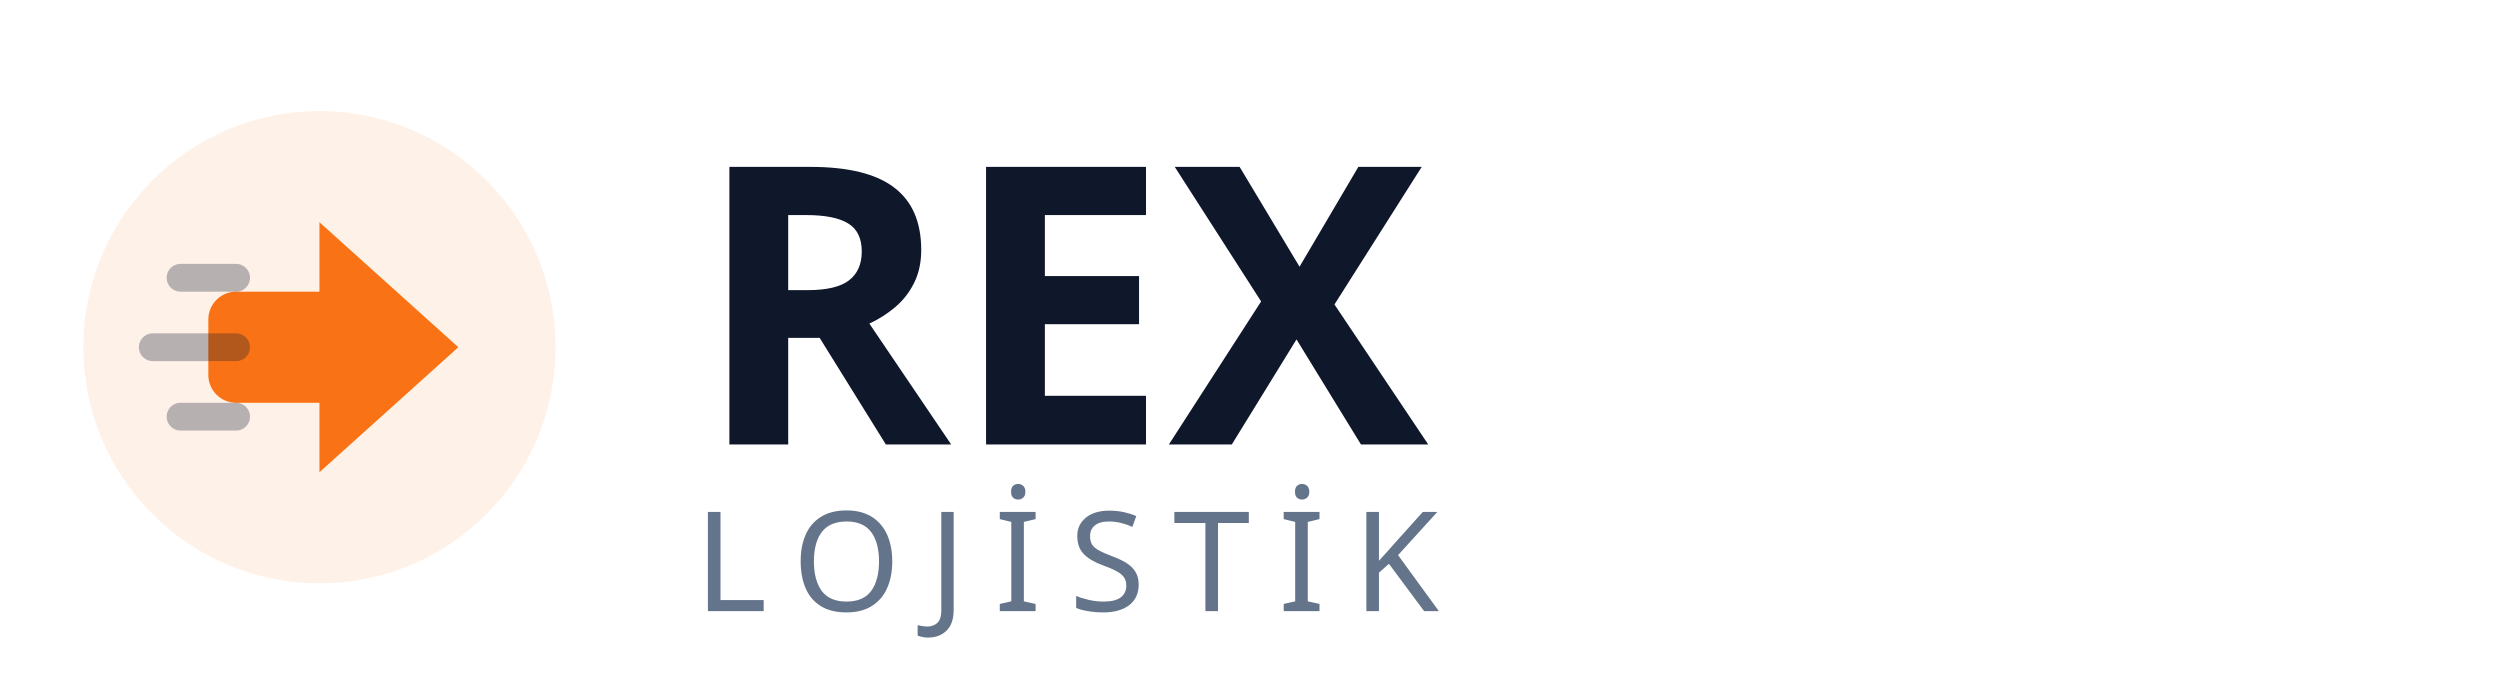
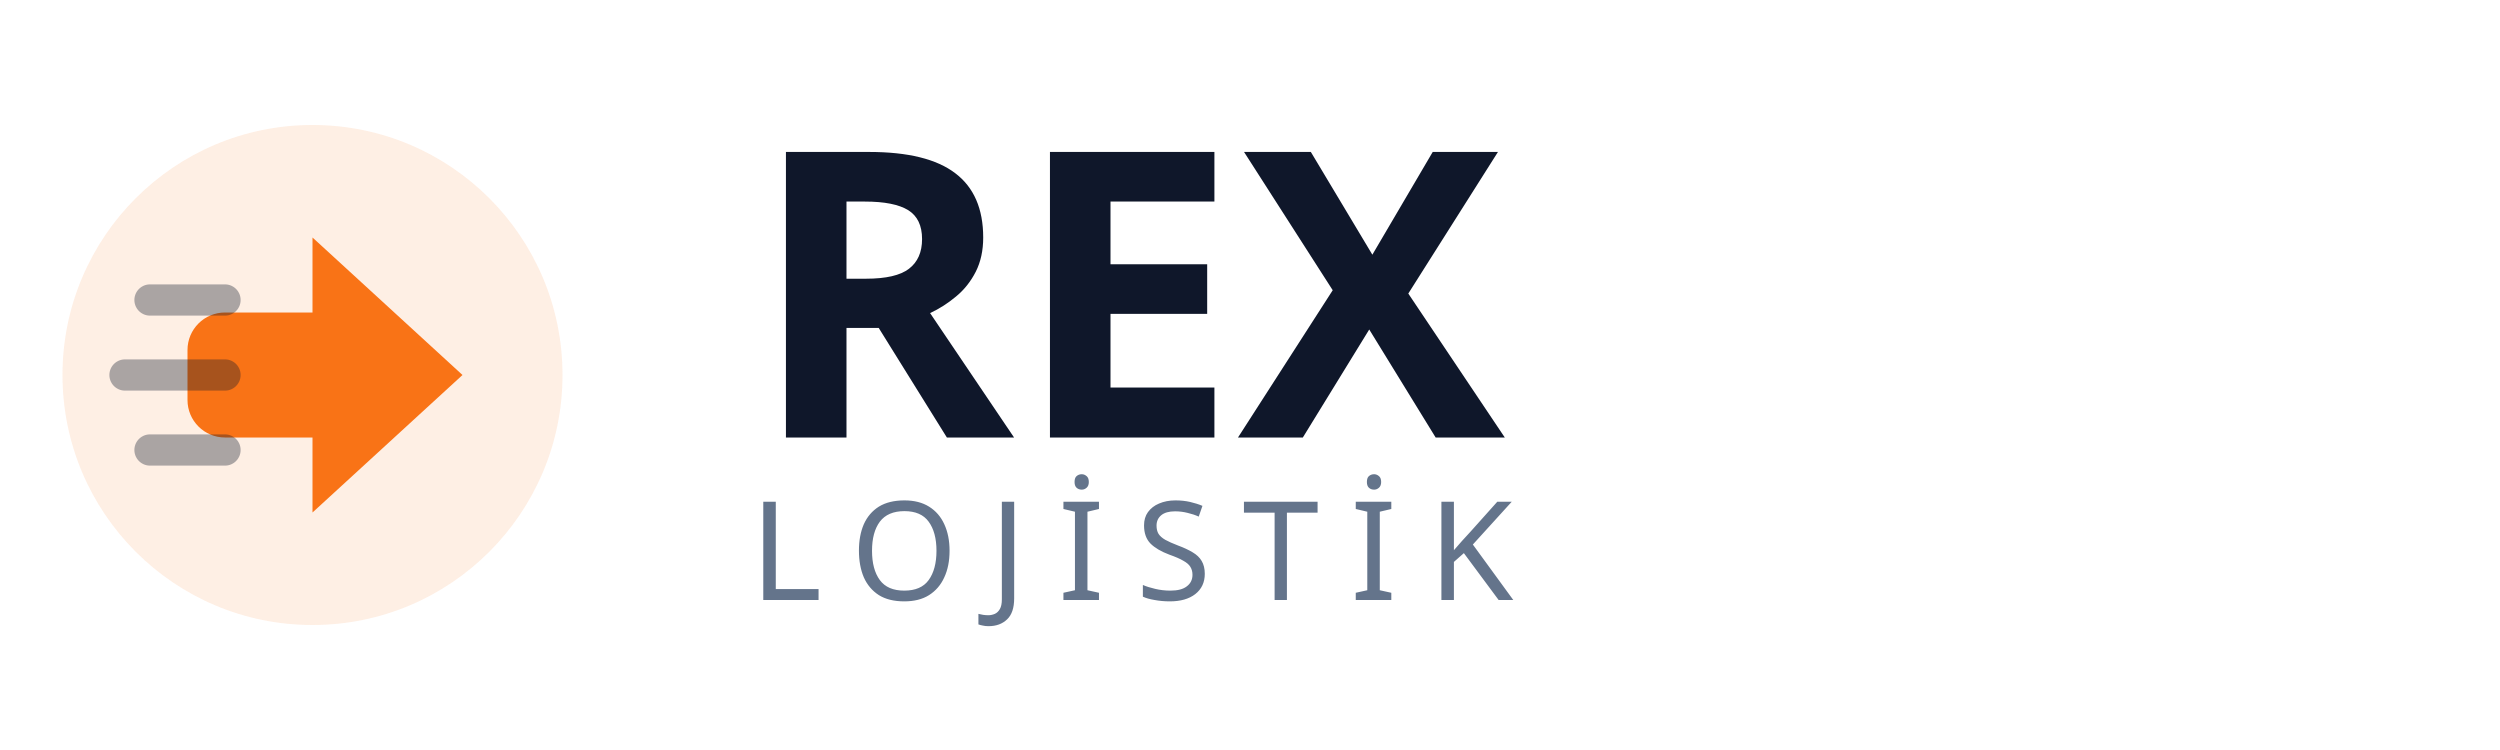
- <svg xmlns="http://www.w3.org/2000/svg" width="180" height="50" viewBox="0 0 180 50" fill="none">
-   <text x="50" y="32" font-family="Plus Jakarta Sans, sans-serif" font-weight="700" font-size="28" fill="#0F172A">
+ <svg xmlns="http://www.w3.org/2000/svg" width="200" height="60" viewBox="0 0 200 60" fill="none">
+   <text x="60" y="35" font-family="Plus Jakarta Sans, sans-serif" font-weight="700" font-size="32" fill="#0F172A">
    REX
  </text>
-   <text x="50" y="44" font-family="Work Sans, sans-serif" font-weight="400" font-size="10" fill="#64748B" letter-spacing="2">
+   <text x="60" y="48" font-family="Work Sans, sans-serif" font-weight="400" font-size="11" fill="#64748B" letter-spacing="2.5">
    LOJİSTİK
  </text>
-   <g transform="translate(5, 8)">
-     <circle cx="18" cy="17" r="17" fill="#F97316" opacity="0.1" />
-     <path d="M18 8L28 17L18 26L18 21L12 21C10.895 21 10 20.105 10 19L10 15C10 13.895 10.895 13 12 13L18 13L18 8Z" fill="#F97316" />
-     <path d="M8 12L12 12" stroke="#0F172A" stroke-width="2" stroke-linecap="round" opacity="0.3" />
-     <path d="M6 17L12 17" stroke="#0F172A" stroke-width="2" stroke-linecap="round" opacity="0.3" />
-     <path d="M8 22L12 22" stroke="#0F172A" stroke-width="2" stroke-linecap="round" opacity="0.3" />
+   <g transform="translate(5, 10)">
+     <circle cx="20" cy="20" r="20" fill="#F97316" opacity="0.12" />
+     <path d="M20 9L32 20L20 31L20 25L13 25C11.343 25 10 23.657 10 22L10 18C10 16.343 11.343 15 13 15L20 15L20 9Z" fill="#F97316" />
+     <path d="M7 14L13 14" stroke="#0F172A" stroke-width="2.5" stroke-linecap="round" opacity="0.35" />
+     <path d="M5 20L13 20" stroke="#0F172A" stroke-width="2.5" stroke-linecap="round" opacity="0.35" />
+     <path d="M7 26L13 26" stroke="#0F172A" stroke-width="2.5" stroke-linecap="round" opacity="0.35" />
  </g>
</svg>
